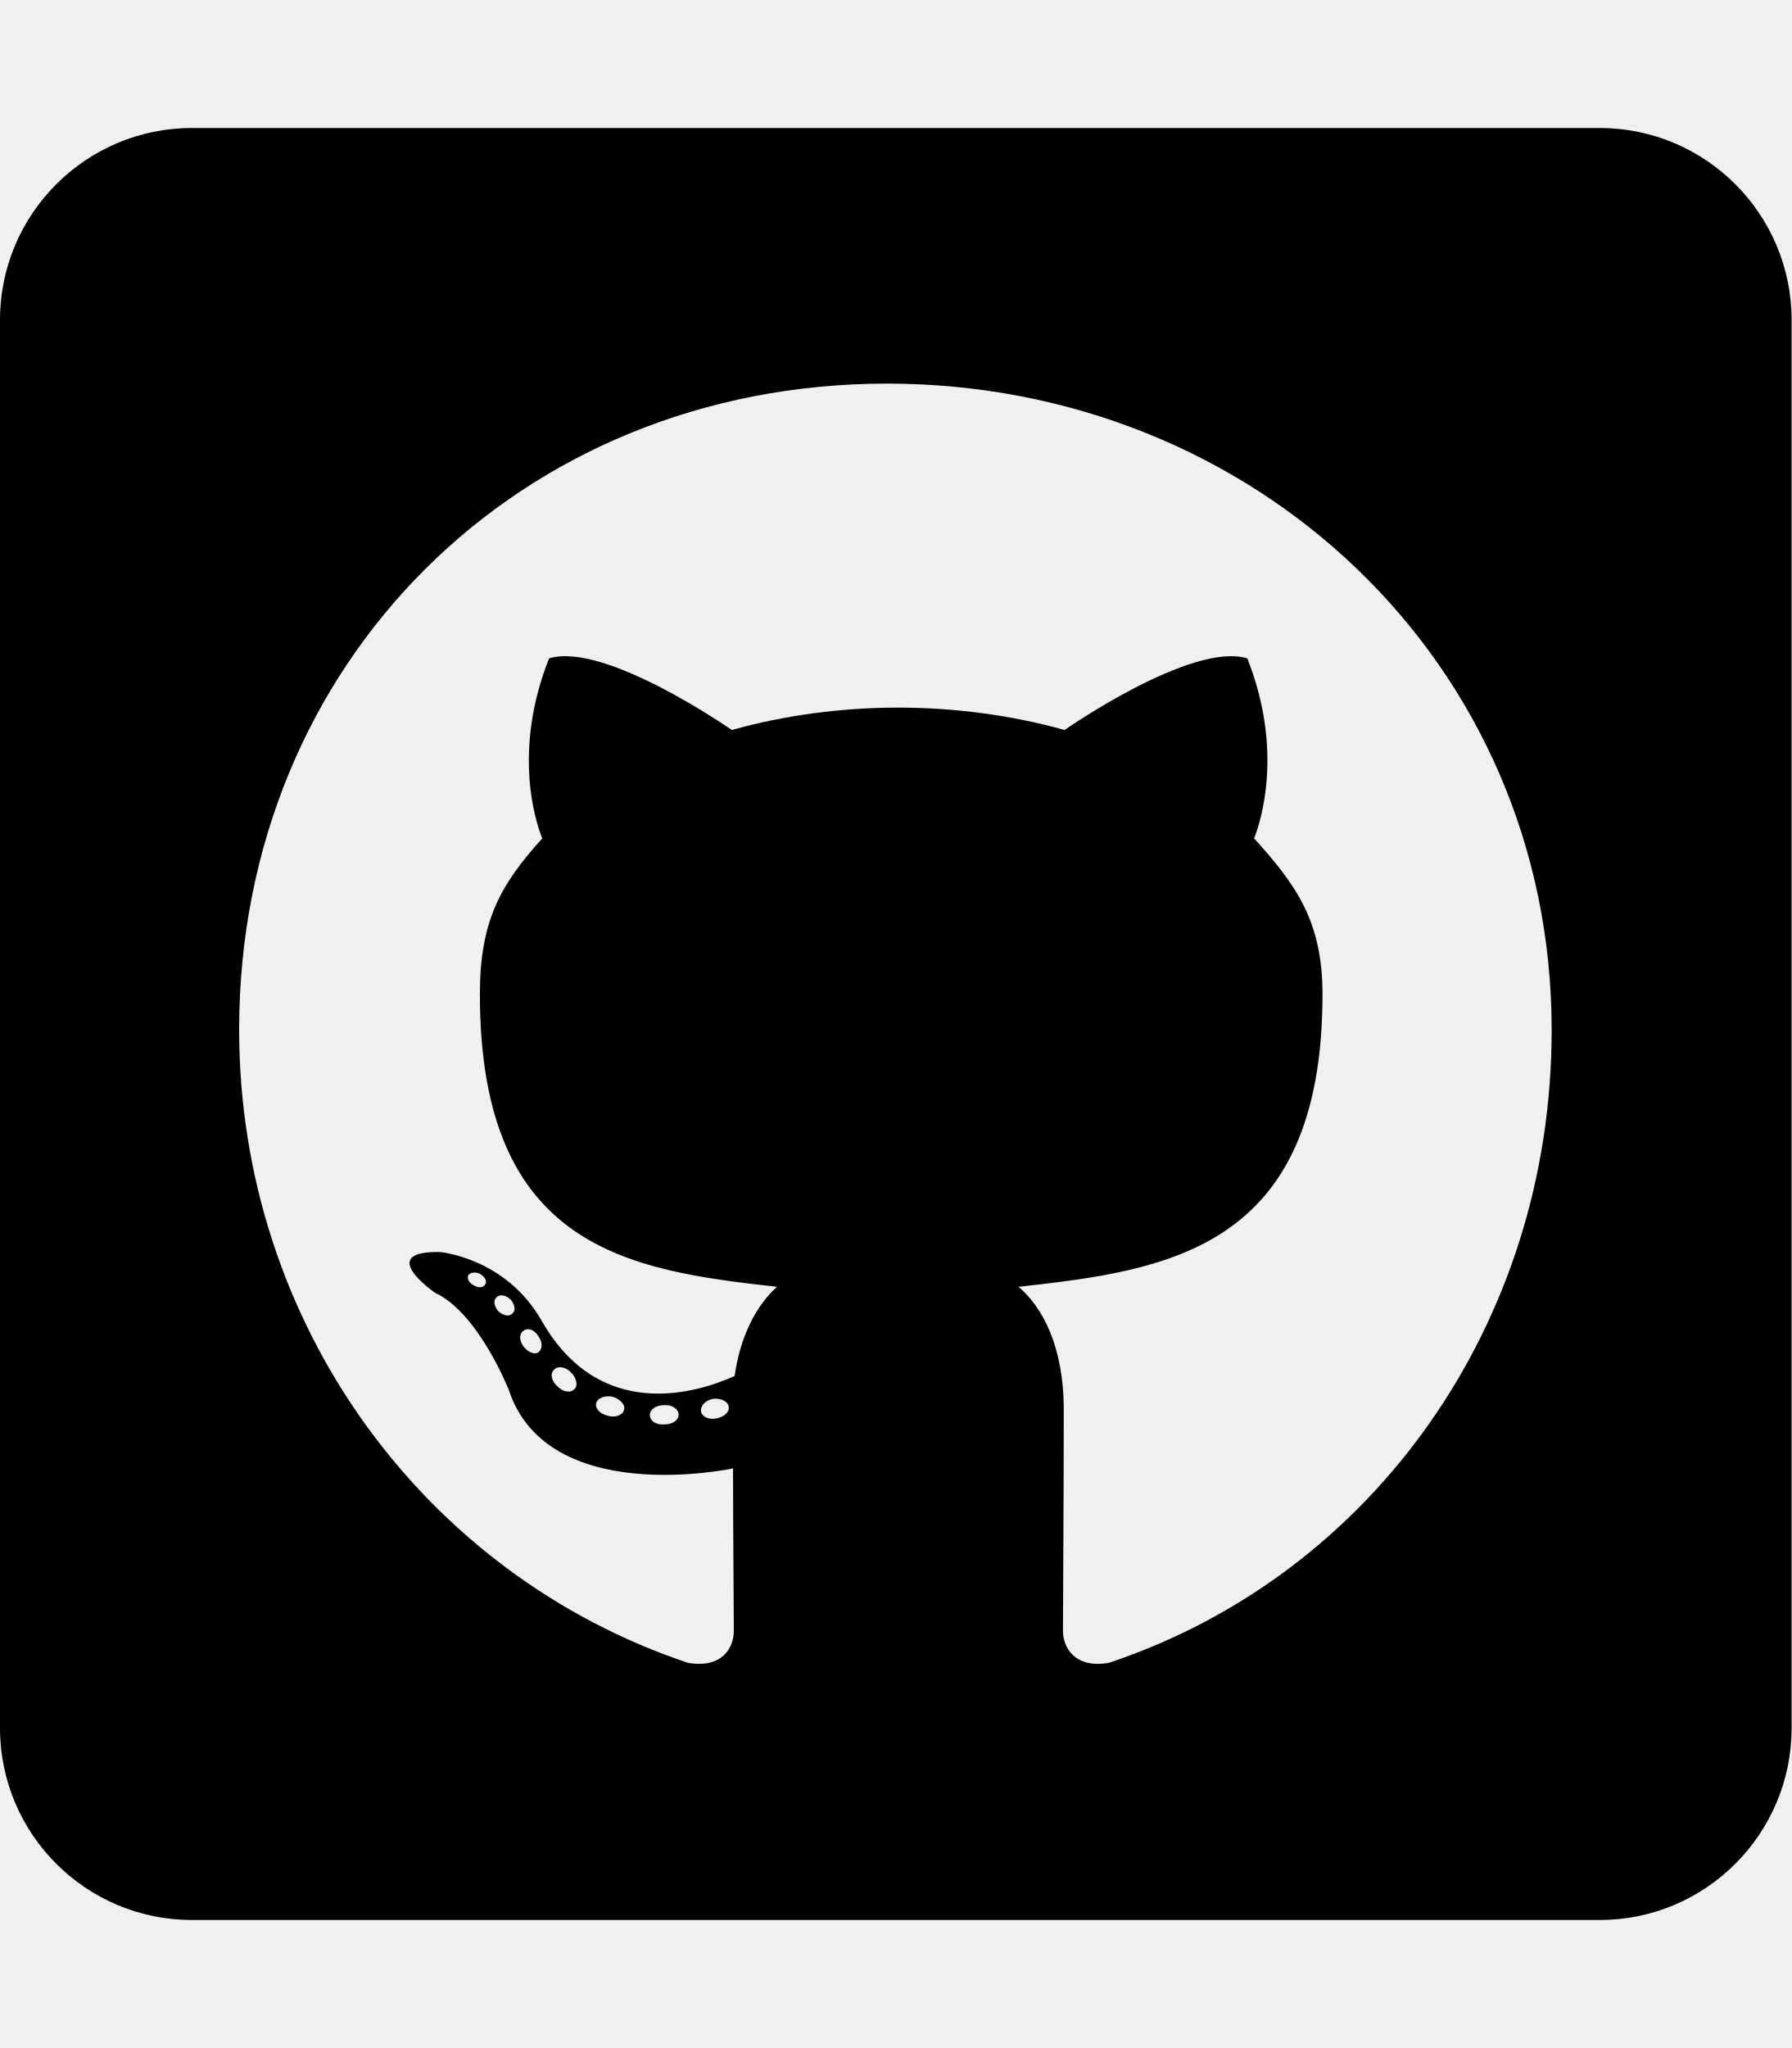
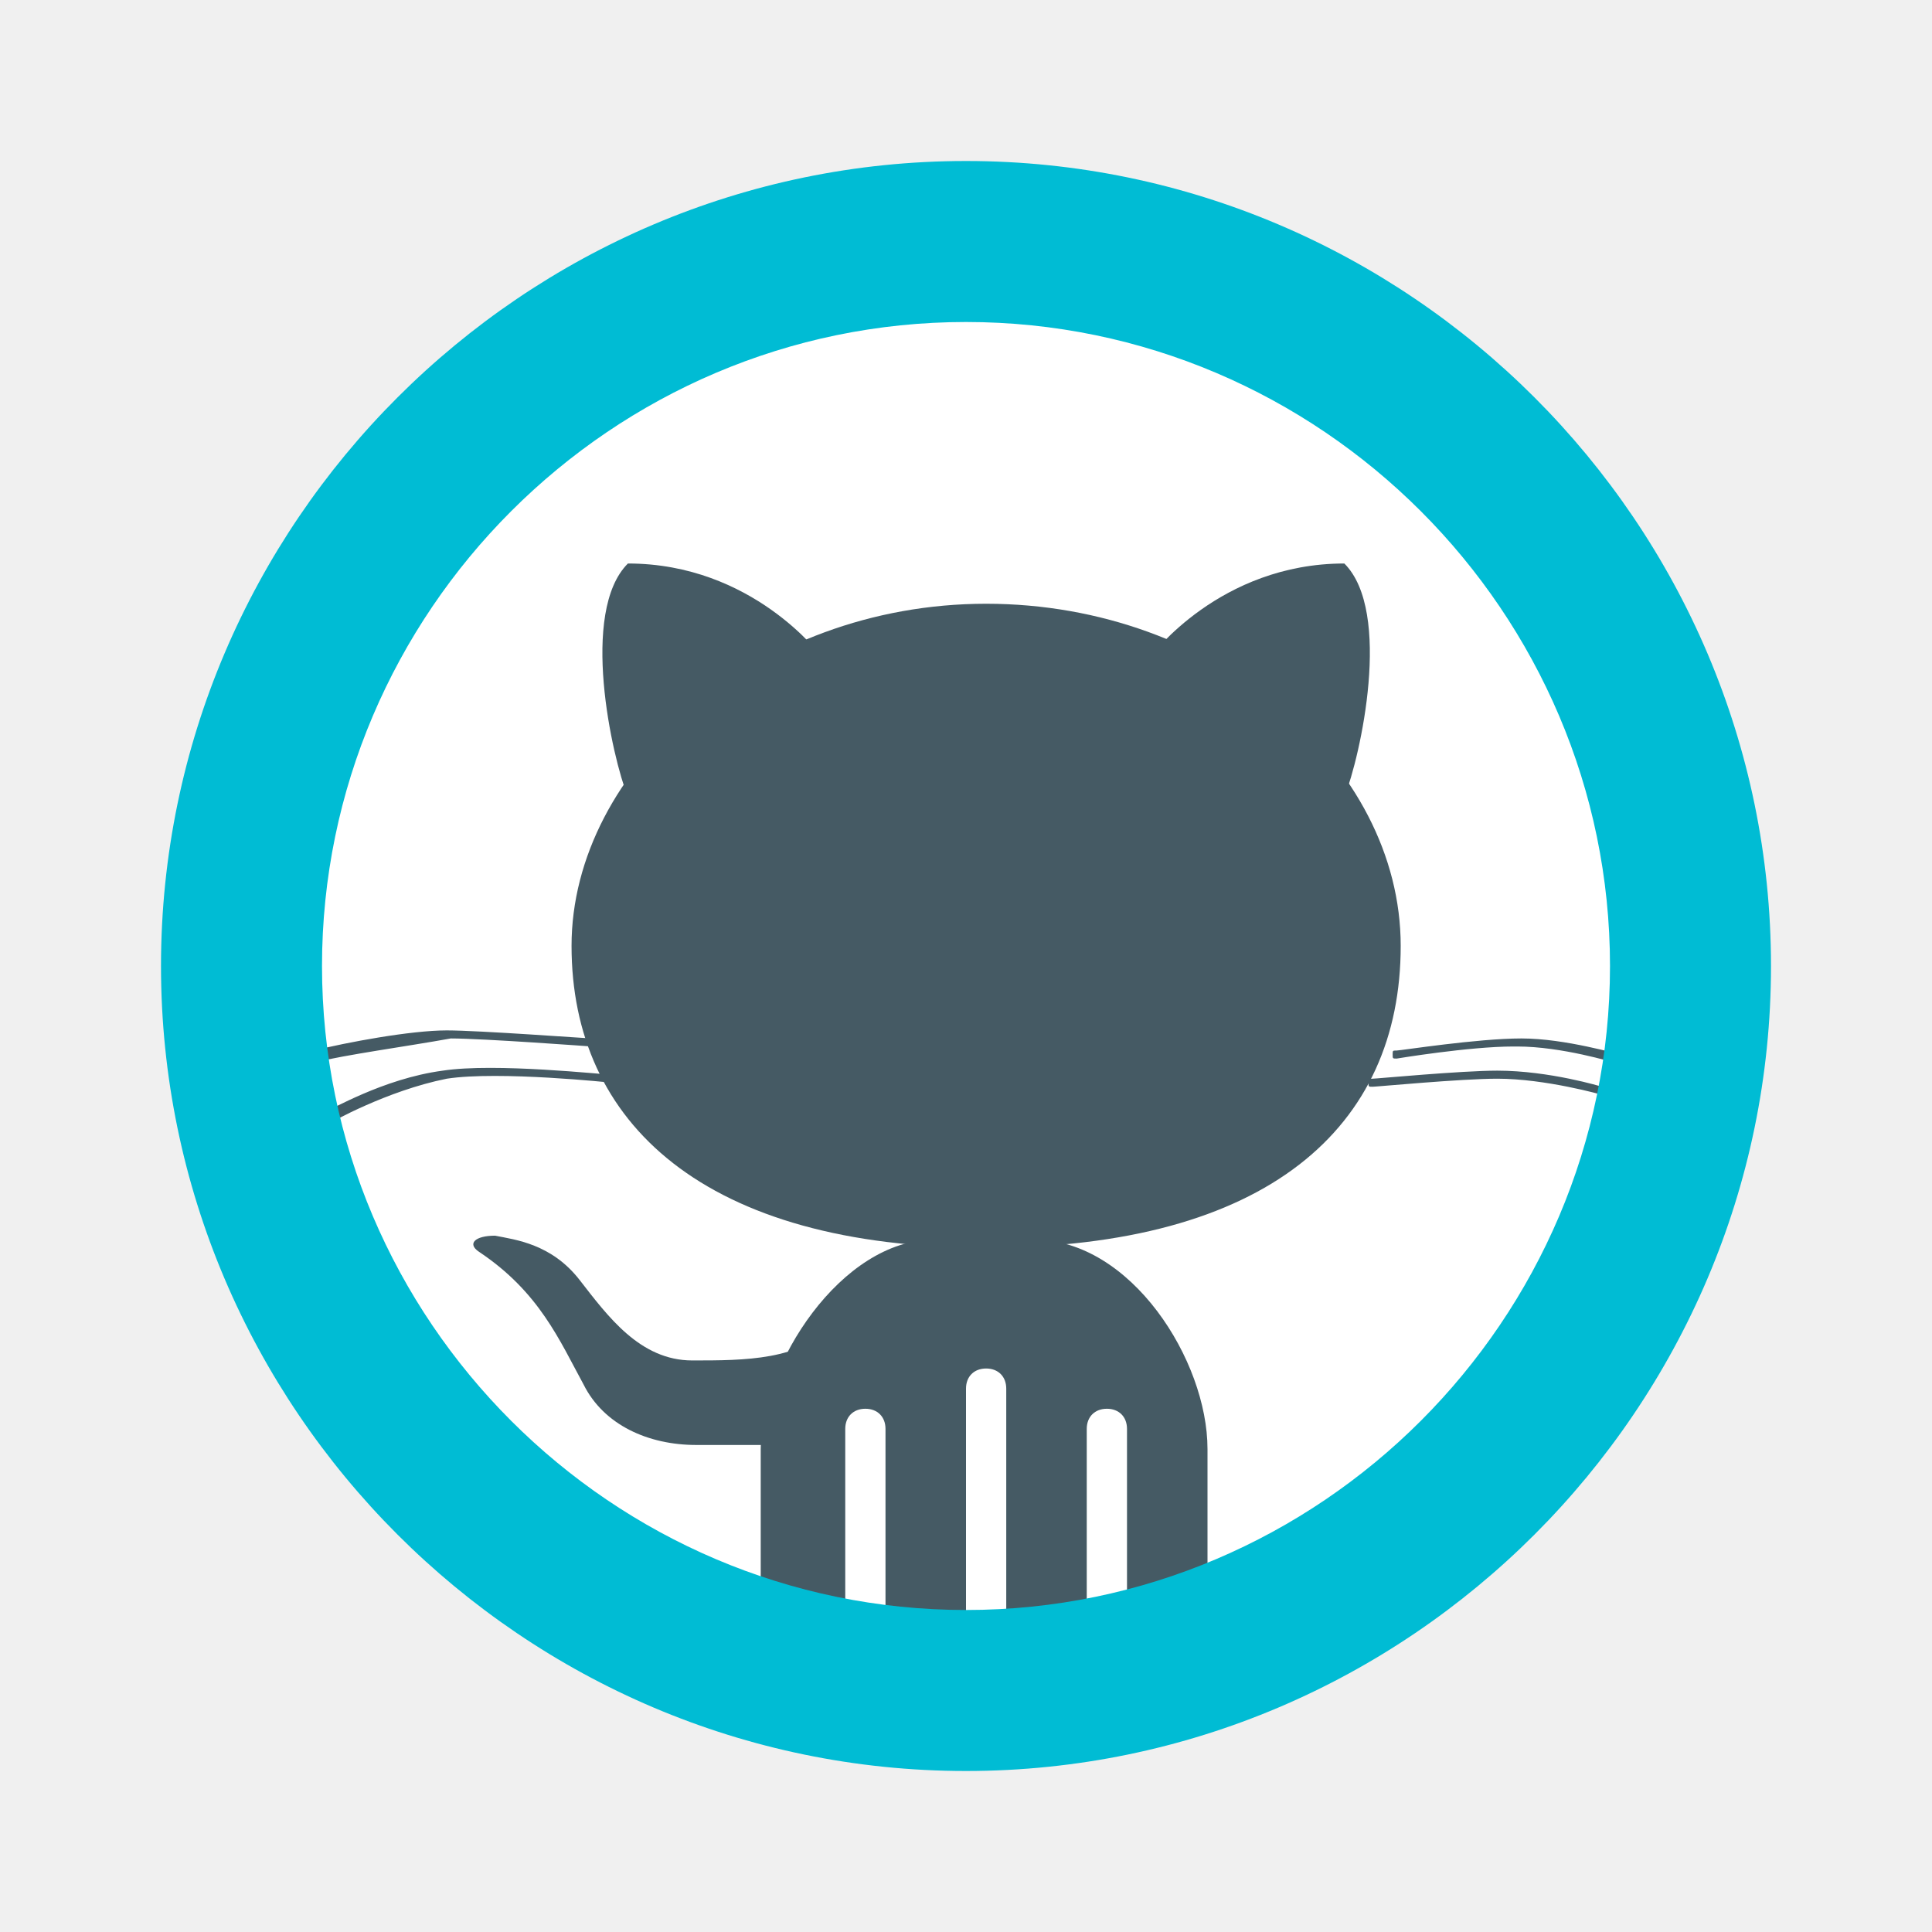
- <svg xmlns="http://www.w3.org/2000/svg" viewBox="0 0 448 512">
-   <path d="M400 32H48C21.5 32 0 53.5 0 80v352c0 26.5 21.5 48 48 48h352c26.5 0 48-21.5 48-48V80c0-26.5-21.5-48-48-48zM277.3 415.7c-8.4 1.5-11.5-3.7-11.5-8 0-5.4.2-33 .2-55.3 0-15.6-5.2-25.5-11.3-30.7 37-4.1 76-9.2 76-73.1 0-18.2-6.5-27.3-17.1-39 1.7-4.3 7.4-22-1.7-45-13.9-4.3-45.7 17.9-45.7 17.9-13.2-3.7-27.5-5.6-41.6-5.6-14.1 0-28.4 1.9-41.6 5.6 0 0-31.8-22.2-45.7-17.9-9.1 22.9-3.5 40.6-1.7 45-10.6 11.7-15.6 20.8-15.6 39 0 63.6 37.3 69 74.3 73.1-4.8 4.3-9.1 11.7-10.6 22.3-9.5 4.3-33.8 11.7-48.3-13.9-9.1-15.8-25.5-17.1-25.5-17.1-16.2-.2-1.1 10.2-1.1 10.2 10.8 5 18.4 24.2 18.4 24.2 9.7 29.7 56.1 19.7 56.1 19.7 0 13.9.2 36.5.2 40.6 0 4.3-3 9.5-11.5 8-66-22.1-112.2-84.9-112.2-158.3 0-91.8 70.2-161.5 162-161.5S388 165.6 388 257.4c.1 73.4-44.7 136.3-110.7 158.3zm-98.1-61.1c-1.9.4-3.7-.4-3.9-1.7-.2-1.5 1.1-2.8 3-3.2 1.9-.2 3.7.6 3.9 1.9.3 1.3-1 2.6-3 3zm-9.5-.9c0 1.3-1.5 2.4-3.5 2.4-2.2.2-3.7-.9-3.7-2.4 0-1.3 1.5-2.4 3.5-2.4 1.9-.2 3.7.9 3.7 2.4zm-13.7-1.1c-.4 1.3-2.4 1.9-4.1 1.3-1.9-.4-3.2-1.9-2.8-3.2.4-1.3 2.4-1.9 4.1-1.5 2 .6 3.3 2.1 2.8 3.4zm-12.3-5.4c-.9 1.1-2.8.9-4.3-.6-1.5-1.3-1.9-3.2-.9-4.1.9-1.1 2.8-.9 4.3.6 1.3 1.3 1.8 3.3.9 4.1zm-9.1-9.1c-.9.6-2.6 0-3.7-1.5s-1.1-3.2 0-3.9c1.1-.9 2.8-.2 3.7 1.3 1.1 1.5 1.1 3.3 0 4.1zm-6.5-9.7c-.9.9-2.4.4-3.5-.6-1.1-1.3-1.3-2.8-.4-3.5.9-.9 2.4-.4 3.5.6 1.1 1.3 1.3 2.8.4 3.5zm-6.7-7.4c-.4.9-1.7 1.1-2.8.4-1.3-.6-1.9-1.7-1.5-2.6.4-.6 1.5-.9 2.8-.4 1.3.7 1.9 1.8 1.5 2.6z" />
+ <svg xmlns="http://www.w3.org/2000/svg" viewBox="0 0 48 48" width="48px" height="48px">
+   <path fill="#fff" d="M41,24c0,9.4-7.6,17-17,17S7,33.4,7,24S14.6,7,24,7S41,14.6,41,24z" />
+   <path fill="#455a64" d="M21 41v-5.5c0-.3.2-.5.5-.5s.5.2.5.5V41h2v-6.5c0-.3.2-.5.5-.5s.5.2.5.5V41h2v-5.5c0-.3.2-.5.5-.5s.5.2.5.5V41h1.8c.2-.3.2-.6.2-1.1V36c0-2.2-1.9-5.2-4.3-5.2h-2.5c-2.3 0-4.3 3.1-4.3 5.2v3.9c0 .4.1.8.2 1.1L21 41 21 41zM40.1 26.4C40.1 26.4 40.1 26.4 40.1 26.4c0 0-1.3-.4-2.4-.4 0 0-.1 0-.1 0-1.1 0-2.9.3-2.9.3-.1 0-.1 0-.1-.1 0-.1 0-.1.1-.1.1 0 2-.3 3.1-.3 1.1 0 2.4.4 2.5.4.1 0 .1.1.1.2C40.2 26.3 40.2 26.4 40.1 26.4zM39.8 27.2C39.8 27.2 39.8 27.2 39.8 27.2c0 0-1.4-.4-2.6-.4-.9 0-3 .2-3.1.2-.1 0-.1 0-.1-.1 0-.1 0-.1.1-.1.1 0 2.2-.2 3.1-.2 1.3 0 2.6.4 2.6.4.1 0 .1.1.1.2C39.9 27.1 39.9 27.2 39.8 27.2zM7.8 26.4c-.1 0-.1 0-.1-.1 0-.1 0-.1.1-.2.8-.2 2.4-.5 3.3-.5.8 0 3.5.2 3.6.2.1 0 .1.1.1.1 0 .1-.1.1-.1.1 0 0-2.7-.2-3.5-.2C10.1 26 8.6 26.2 7.8 26.4 7.8 26.4 7.8 26.4 7.8 26.4zM8.2 27.9c0 0-.1 0-.1-.1 0-.1 0-.1 0-.2.1 0 1.4-.8 2.9-1 1.3-.2 4 .1 4.2.1.1 0 .1.1.1.1 0 .1-.1.1-.1.1 0 0 0 0 0 0 0 0-2.8-.3-4.1-.1C9.6 27.1 8.2 27.9 8.2 27.9 8.2 27.9 8.2 27.9 8.2 27.9z" />
+   <path fill="#455a64" d="M14.2,23.5c0-4.4,4.6-8.5,10.3-8.5c5.7,0,10.3,4,10.3,8.5S31.5,31,24.5,31S14.2,27.9,14.2,23.5z" />
+   <path fill="#455a64" d="M28.6 16.3c0 0 1.7-2.3 4.8-2.3 1.2 1.2.4 4.8 0 5.8L28.6 16.3zM20.4 16.3c0 0-1.7-2.3-4.8-2.3-1.2 1.2-.4 4.8 0 5.8L20.4 16.3zM20.1 35.9c0 0-2.3 0-2.8 0-1.2 0-2.3-.5-2.8-1.5-.6-1.1-1.1-2.3-2.6-3.3-.3-.2-.1-.4.4-.4.5.1 1.4.2 2.1 1.1.7.9 1.5 2 2.8 2 1.3 0 2.7 0 3.5-.9L20.1 35.9z" />
+   <path fill="#00bcd4" d="M24,4C13,4,4,13,4,24s9,20,20,20s20-9,20-20S35,4,24,4z M24,40c-8.8,0-16-7.2-16-16S15.2,8,24,8 s16,7.2,16,16S32.8,40,24,40z" />
</svg>
